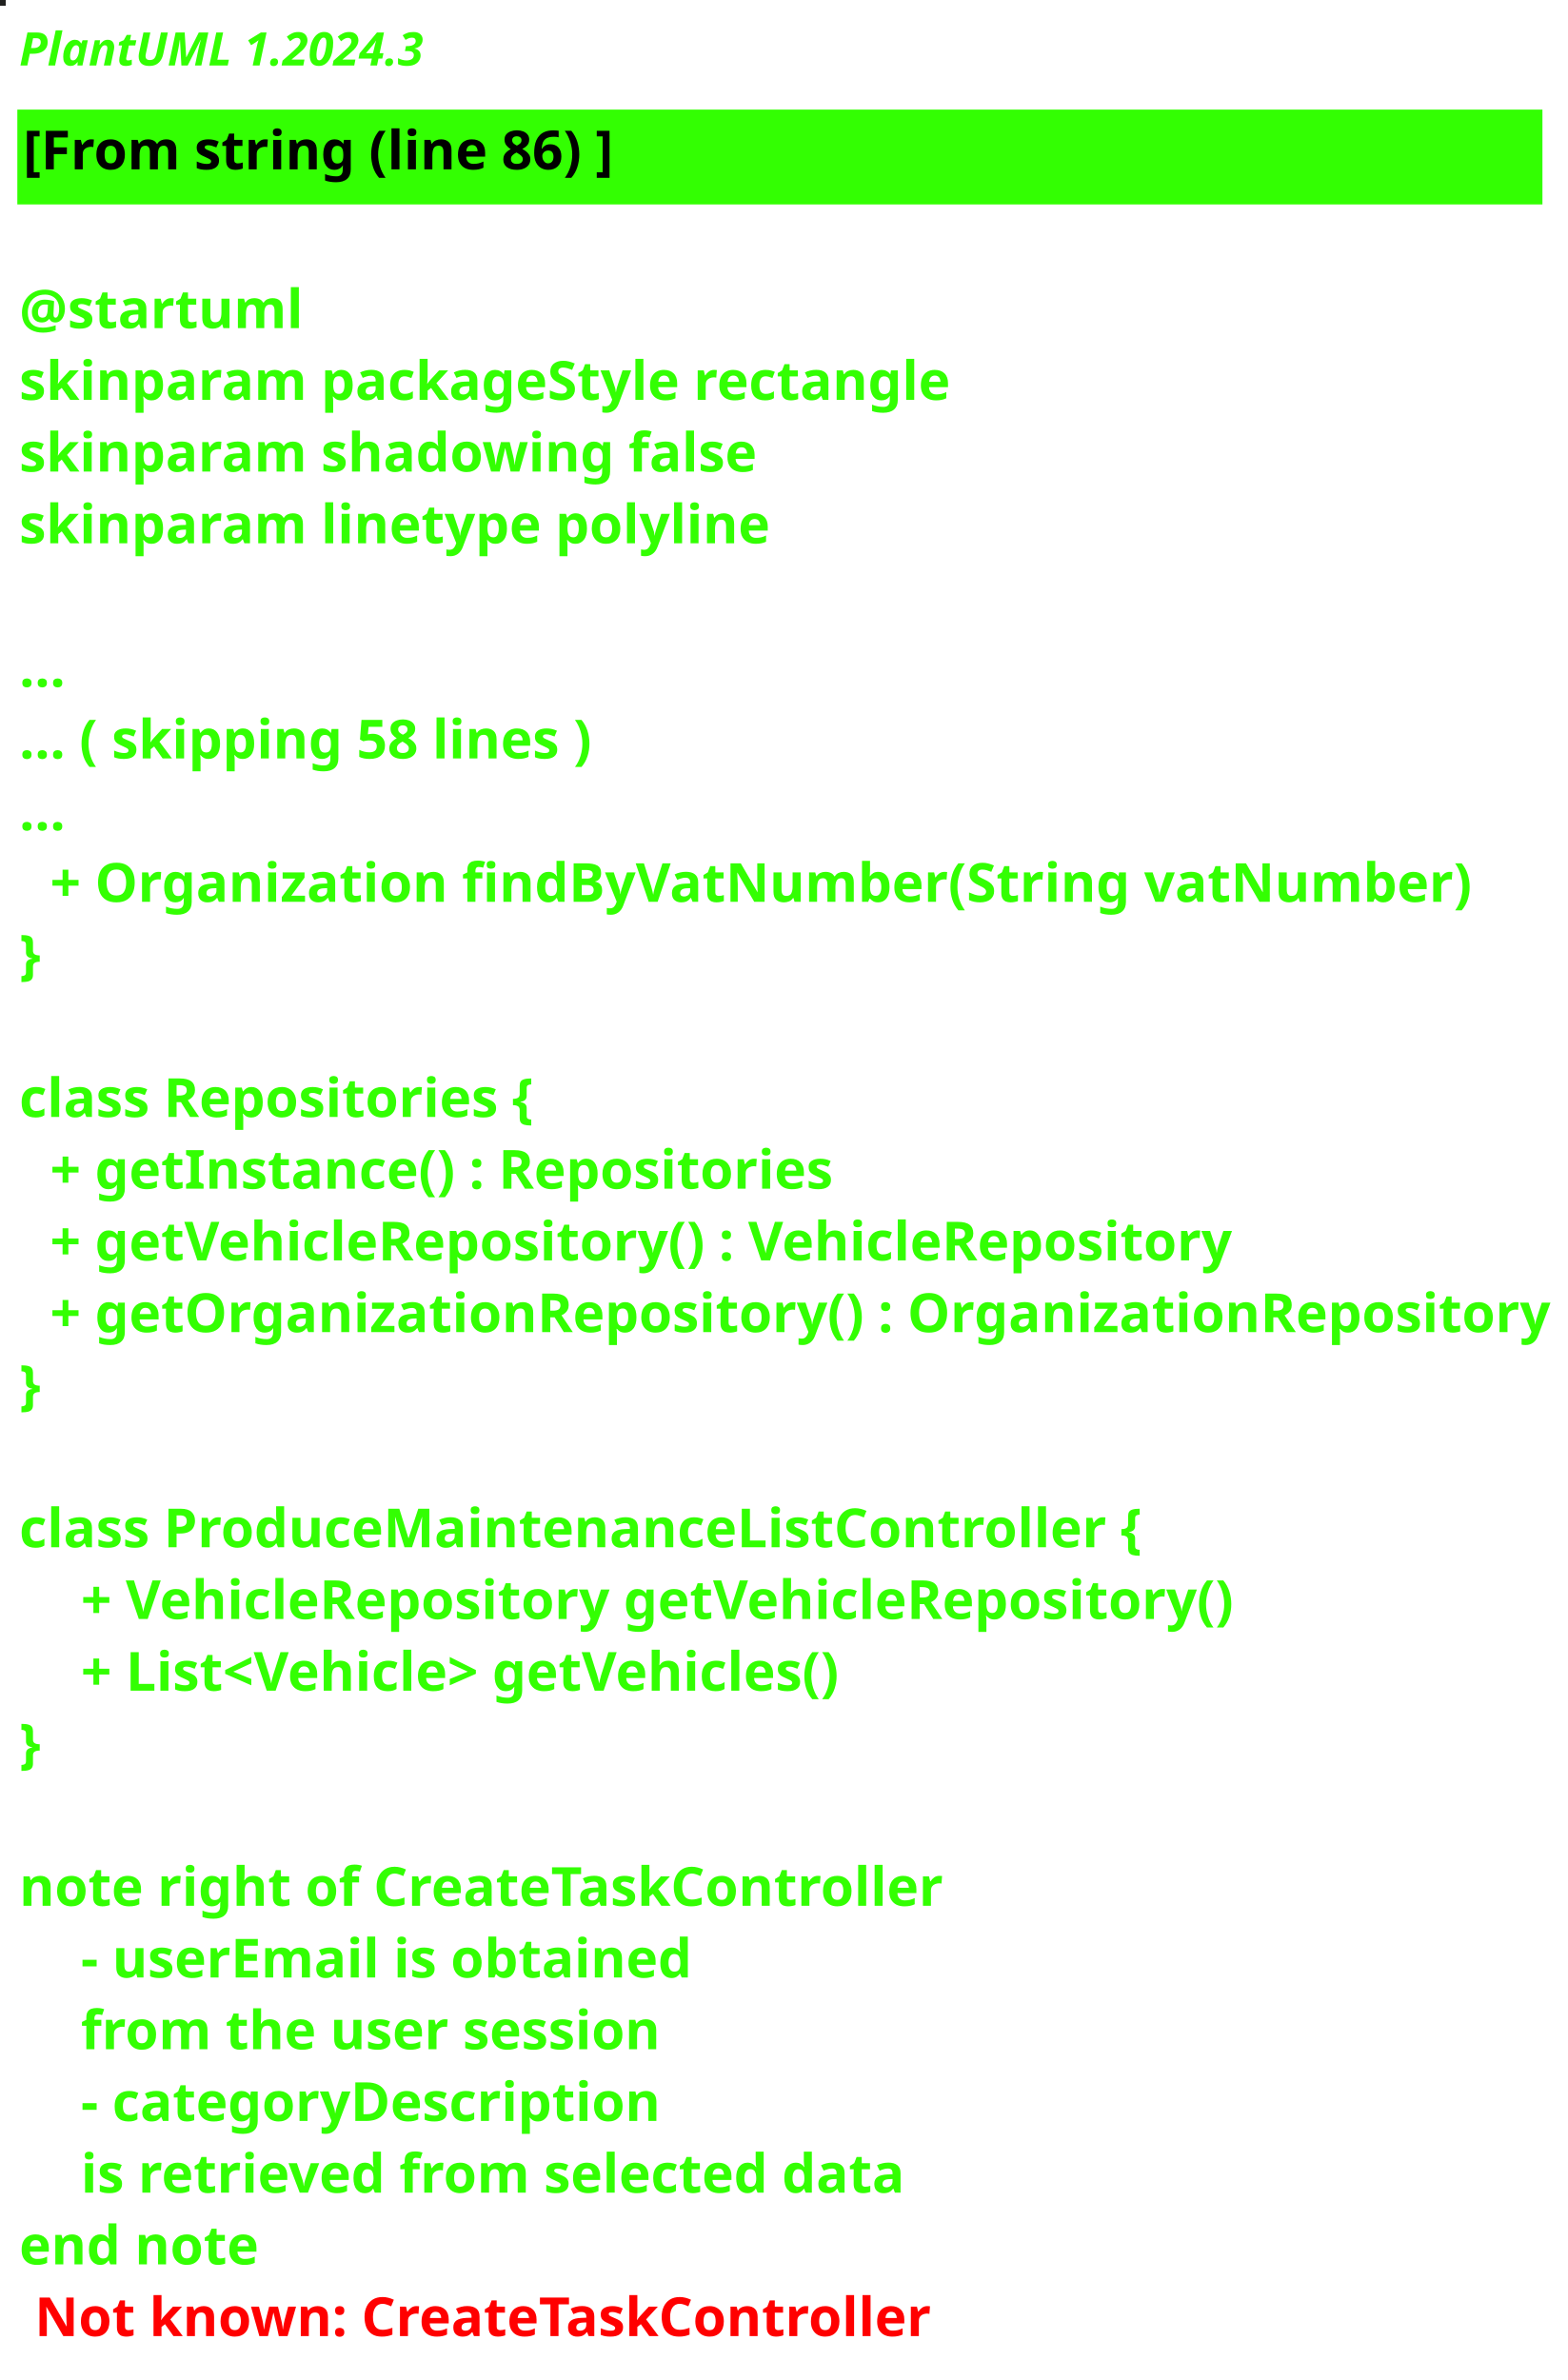
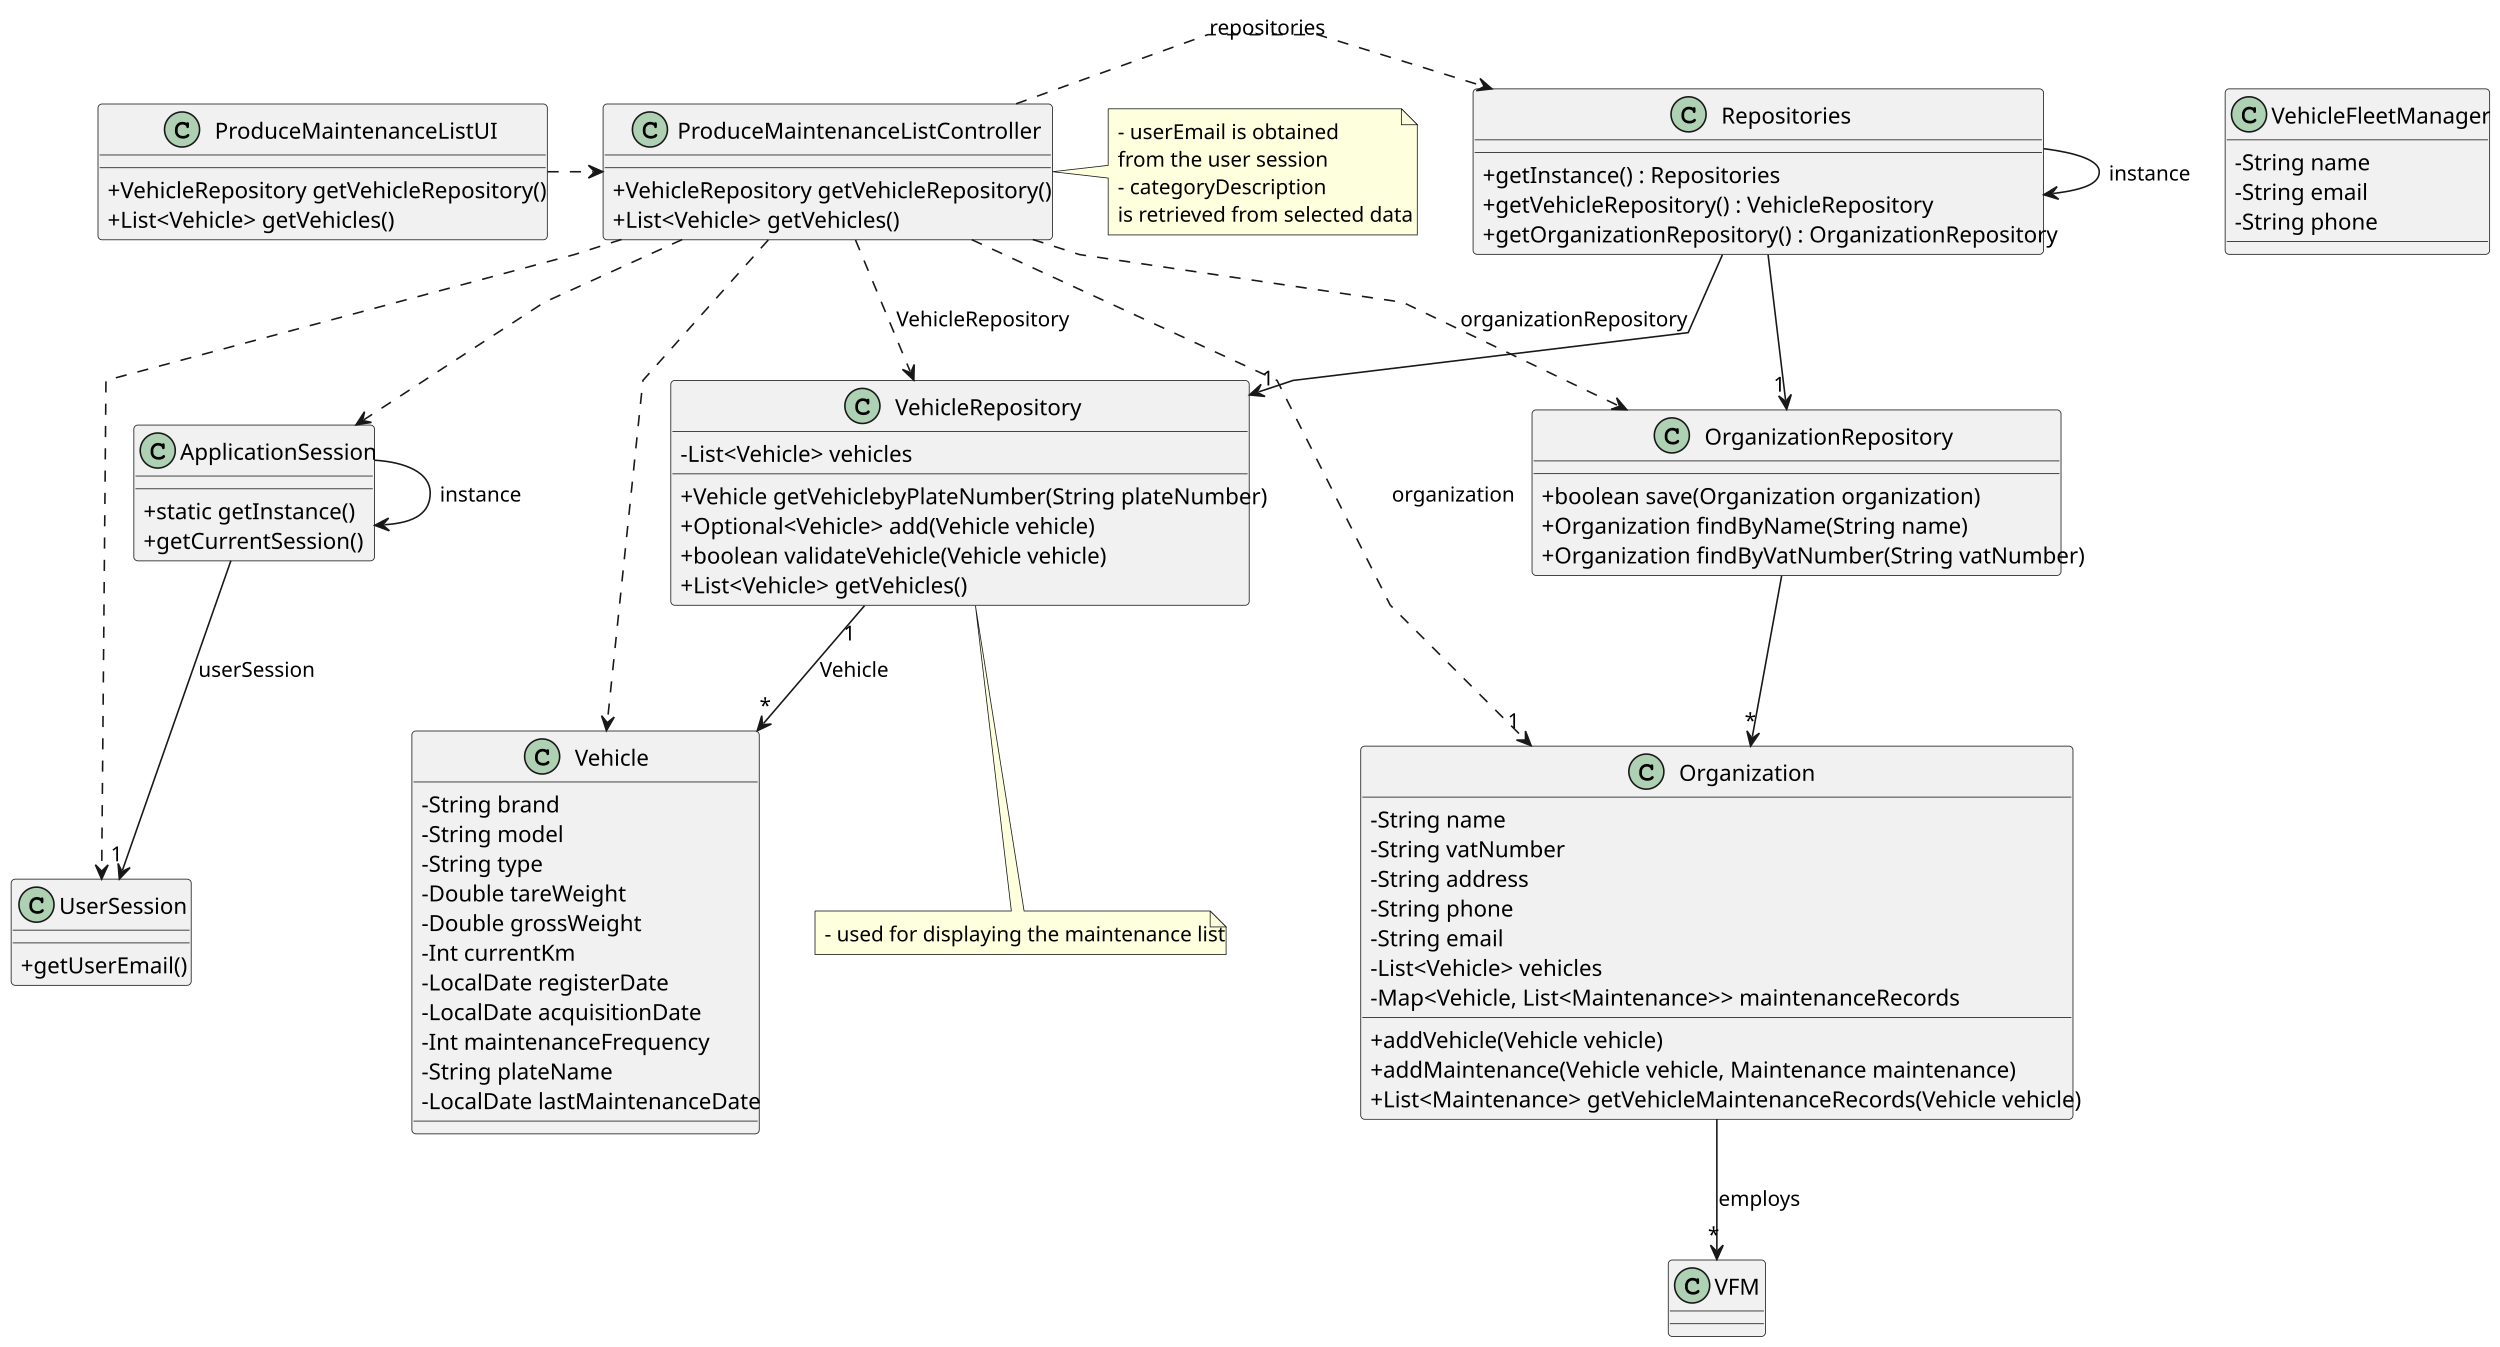
- <svg xmlns="http://www.w3.org/2000/svg" contentStyleType="text/css" height="618px" preserveAspectRatio="none" style="width:407px;height:618px;background:#000000;" version="1.1" viewBox="0 0 407 618" width="407px" zoomAndPan="magnify">
+ <svg xmlns="http://www.w3.org/2000/svg" contentStyleType="text/css" height="845px" preserveAspectRatio="none" style="width:1569px;height:845px;background:#FFFFFF;" version="1.1" viewBox="0 0 1569 845" width="1569px" zoomAndPan="magnify">
  <defs />
  <g>
-     <rect fill="#20211F" height="1" style="stroke:#20211F;stroke-width:1.0;" width="1" x="0" y="0" />
-     <text fill="#33FF02" font-family="sans-serif" font-size="12" font-style="italic" font-weight="bold" lengthAdjust="spacing" textLength="107" x="5" y="17">PlantUML 1.2024.3</text>
-     <rect fill="#33FF02" height="23.621" style="stroke:#33FF02;stroke-width:1.0;" width="395" x="5" y="28.961" />
-     <text fill="#000000" font-family="sans-serif" font-size="14" font-weight="bold" lengthAdjust="spacing" textLength="155" x="6" y="43.961">[From string (line 86) ]</text>
-     <text fill="#33FF02" font-family="sans-serif" font-size="14" font-weight="bold" lengthAdjust="spacing" textLength="4" x="5" y="66.582"> </text>
-     <text fill="#33FF02" font-family="sans-serif" font-size="14" font-weight="bold" lengthAdjust="spacing" textLength="71" x="5" y="85.203">@startuml</text>
-     <text fill="#33FF02" font-family="sans-serif" font-size="14" font-weight="bold" lengthAdjust="spacing" textLength="240" x="5" y="103.824">skinparam packageStyle rectangle</text>
-     <text fill="#33FF02" font-family="sans-serif" font-size="14" font-weight="bold" lengthAdjust="spacing" textLength="190" x="5" y="122.445">skinparam shadowing false</text>
-     <text fill="#33FF02" font-family="sans-serif" font-size="14" font-weight="bold" lengthAdjust="spacing" textLength="191" x="5" y="141.066">skinparam linetype polyline</text>
-     <text fill="#33FF02" font-family="sans-serif" font-size="14" font-weight="bold" lengthAdjust="spacing" textLength="4" x="5" y="159.688"> </text>
-     <text fill="#33FF02" font-family="sans-serif" font-size="14" font-weight="bold" lengthAdjust="spacing" textLength="12" x="5" y="178.309">...</text>
-     <text fill="#33FF02" font-family="sans-serif" font-size="14" font-weight="bold" lengthAdjust="spacing" textLength="152" x="5" y="196.93">... ( skipping 58 lines )</text>
-     <text fill="#33FF02" font-family="sans-serif" font-size="14" font-weight="bold" lengthAdjust="spacing" textLength="12" x="5" y="215.551">...</text>
-     <text fill="#33FF02" font-family="sans-serif" font-size="14" font-weight="bold" lengthAdjust="spacing" textLength="359" x="13" y="234.172">+ Organization findByVatNumber(String vatNumber)</text>
-     <text fill="#33FF02" font-family="sans-serif" font-size="14" font-weight="bold" lengthAdjust="spacing" textLength="5" x="5" y="252.793">}</text>
-     <text fill="#33FF02" font-family="sans-serif" font-size="14" font-weight="bold" lengthAdjust="spacing" textLength="4" x="5" y="271.414"> </text>
-     <text fill="#33FF02" font-family="sans-serif" font-size="14" font-weight="bold" lengthAdjust="spacing" textLength="139" x="5" y="290.035">class Repositories {</text>
-     <text fill="#33FF02" font-family="sans-serif" font-size="14" font-weight="bold" lengthAdjust="spacing" textLength="207" x="13" y="308.656">+ getInstance() : Repositories</text>
-     <text fill="#33FF02" font-family="sans-serif" font-size="14" font-weight="bold" lengthAdjust="spacing" textLength="313" x="13" y="327.277">+ getVehicleRepository() : VehicleRepository</text>
-     <text fill="#33FF02" font-family="sans-serif" font-size="14" font-weight="bold" lengthAdjust="spacing" textLength="387" x="13" y="345.898">+ getOrganizationRepository() : OrganizationRepository</text>
-     <text fill="#33FF02" font-family="sans-serif" font-size="14" font-weight="bold" lengthAdjust="spacing" textLength="5" x="5" y="364.519">}</text>
-     <text fill="#33FF02" font-family="sans-serif" font-size="14" font-weight="bold" lengthAdjust="spacing" textLength="4" x="5" y="383.141"> </text>
-     <text fill="#33FF02" font-family="sans-serif" font-size="14" font-weight="bold" lengthAdjust="spacing" textLength="295" x="5" y="401.762">class ProduceMaintenanceListController {</text>
-     <text fill="#33FF02" font-family="sans-serif" font-size="14" font-weight="bold" lengthAdjust="spacing" textLength="305" x="21" y="420.383">+ VehicleRepository getVehicleRepository()</text>
-     <text fill="#33FF02" font-family="sans-serif" font-size="14" font-weight="bold" lengthAdjust="spacing" textLength="202" x="21" y="439.004">+ List&lt;Vehicle&gt; getVehicles()</text>
-     <text fill="#33FF02" font-family="sans-serif" font-size="14" font-weight="bold" lengthAdjust="spacing" textLength="5" x="5" y="457.625">}</text>
-     <text fill="#33FF02" font-family="sans-serif" font-size="14" font-weight="bold" lengthAdjust="spacing" textLength="4" x="5" y="476.246"> </text>
-     <text fill="#33FF02" font-family="sans-serif" font-size="14" font-weight="bold" lengthAdjust="spacing" textLength="241" x="5" y="494.867">note right of CreateTaskController</text>
-     <text fill="#33FF02" font-family="sans-serif" font-size="14" font-weight="bold" lengthAdjust="spacing" textLength="160" x="21" y="513.488">- userEmail is obtained</text>
-     <text fill="#33FF02" font-family="sans-serif" font-size="14" font-weight="bold" lengthAdjust="spacing" textLength="154" x="21" y="532.109">from the user session</text>
-     <text fill="#33FF02" font-family="sans-serif" font-size="14" font-weight="bold" lengthAdjust="spacing" textLength="151" x="21" y="550.731">- categoryDescription</text>
-     <text fill="#33FF02" font-family="sans-serif" font-size="14" font-weight="bold" lengthAdjust="spacing" textLength="217" x="21" y="569.352">is retrieved from selected data</text>
-     <text fill="#33FF02" font-family="sans-serif" font-size="14" font-weight="bold" lengthAdjust="spacing" text-decoration="wavy underline" textLength="63" x="5" y="587.973">end note</text>
-     <text fill="#FF0000" font-family="sans-serif" font-size="14" font-weight="bold" lengthAdjust="spacing" textLength="232" x="9" y="606.594">Not known: CreateTaskController</text>
+     <g id="elem_ApplicationSession">
+       <rect codeLine="11" fill="#F1F1F1" height="85.242" id="ApplicationSession" rx="2.5" ry="2.5" style="stroke:#181818;stroke-width:0.5;" width="151" x="84" y="266.763" />
+       <ellipse cx="99" cy="282.763" fill="#ADD1B2" rx="11" ry="11" style="stroke:#181818;stroke-width:1.0;" />
+       <path d="M101.766,278.638 Q101.922,278.419 102.109,278.31 Q102.297,278.2 102.516,278.2 Q102.891,278.2 103.125,278.466 Q103.359,278.716 103.359,279.325 L103.359,280.778 Q103.359,281.388 103.125,281.653 Q102.891,281.919 102.516,281.919 Q102.172,281.919 101.969,281.716 Q101.766,281.528 101.656,281.013 Q101.609,280.653 101.422,280.466 Q101.094,280.091 100.484,279.872 Q99.875,279.653 99.25,279.653 Q98.484,279.653 97.844,279.981 Q97.219,280.31 96.719,281.06 Q96.234,281.81 96.234,282.841 L96.234,283.935 Q96.234,285.169 97.125,285.997 Q98.016,286.81 99.609,286.81 Q100.547,286.81 101.203,286.56 Q101.594,286.403 102.016,285.966 Q102.281,285.7 102.422,285.622 Q102.578,285.544 102.781,285.544 Q103.109,285.544 103.359,285.81 Q103.625,286.06 103.625,286.403 Q103.625,286.747 103.281,287.153 Q102.781,287.731 101.984,288.06 Q100.906,288.513 99.609,288.513 Q98.094,288.513 96.891,287.888 Q95.906,287.388 95.219,286.325 Q94.531,285.247 94.531,283.966 L94.531,282.81 Q94.531,281.481 95.141,280.341 Q95.766,279.185 96.859,278.575 Q97.953,277.95 99.188,277.95 Q99.922,277.95 100.562,278.122 Q101.219,278.278 101.766,278.638 Z " fill="#000000" />
+       <text fill="#000000" font-family="sans-serif" font-size="14" lengthAdjust="spacing" textLength="119" x="113" y="288.56">ApplicationSession</text>
+       <line style="stroke:#181818;stroke-width:0.5;" x1="85" x2="234" y1="298.763" y2="298.763" />
+       <line style="stroke:#181818;stroke-width:0.5;" x1="85" x2="234" y1="306.763" y2="306.763" />
+       <text fill="#000000" font-family="sans-serif" font-size="14" lengthAdjust="spacing" textLength="128" x="90" y="325.87">+static getInstance()</text>
+       <text fill="#000000" font-family="sans-serif" font-size="14" lengthAdjust="spacing" textLength="136" x="90" y="344.491">+getCurrentSession()</text>
+     </g>
+     <g id="elem_UserSession">
+       <rect codeLine="17" fill="#F1F1F1" height="66.621" id="UserSession" rx="2.5" ry="2.5" style="stroke:#181818;stroke-width:0.5;" width="113" x="7" y="551.763" />
+       <ellipse cx="22.9" cy="567.763" fill="#ADD1B2" rx="11" ry="11" style="stroke:#181818;stroke-width:1.0;" />
+       <path d="M25.666,563.638 Q25.822,563.419 26.009,563.31 Q26.197,563.2 26.416,563.2 Q26.791,563.2 27.025,563.466 Q27.259,563.716 27.259,564.325 L27.259,565.778 Q27.259,566.388 27.025,566.653 Q26.791,566.919 26.416,566.919 Q26.072,566.919 25.869,566.716 Q25.666,566.528 25.556,566.013 Q25.509,565.653 25.322,565.466 Q24.994,565.091 24.384,564.872 Q23.775,564.653 23.15,564.653 Q22.384,564.653 21.744,564.981 Q21.119,565.31 20.619,566.06 Q20.134,566.81 20.134,567.841 L20.134,568.935 Q20.134,570.169 21.025,570.997 Q21.916,571.81 23.509,571.81 Q24.447,571.81 25.103,571.56 Q25.494,571.403 25.916,570.966 Q26.181,570.7 26.322,570.622 Q26.478,570.544 26.681,570.544 Q27.009,570.544 27.259,570.81 Q27.525,571.06 27.525,571.403 Q27.525,571.747 27.181,572.153 Q26.681,572.731 25.884,573.06 Q24.806,573.513 23.509,573.513 Q21.994,573.513 20.791,572.888 Q19.806,572.388 19.119,571.325 Q18.431,570.247 18.431,568.966 L18.431,567.81 Q18.431,566.481 19.041,565.341 Q19.666,564.185 20.759,563.575 Q21.853,562.95 23.087,562.95 Q23.822,562.95 24.462,563.122 Q25.119,563.278 25.666,563.638 Z " fill="#000000" />
+       <text fill="#000000" font-family="sans-serif" font-size="14" lengthAdjust="spacing" textLength="79" x="37.1" y="573.56">UserSession</text>
+       <line style="stroke:#181818;stroke-width:0.5;" x1="8" x2="119" y1="583.763" y2="583.763" />
+       <line style="stroke:#181818;stroke-width:0.5;" x1="8" x2="119" y1="591.763" y2="591.763" />
+       <text fill="#000000" font-family="sans-serif" font-size="14" lengthAdjust="spacing" textLength="101" x="13" y="610.87">+getUserEmail()</text>
+     </g>
+     <g id="elem_VehicleFleetManager">
+       <rect codeLine="22" fill="#F1F1F1" height="103.863" id="VehicleFleetManager" rx="2.5" ry="2.5" style="stroke:#181818;stroke-width:0.5;" width="166" x="1396.5" y="55.763" />
+       <ellipse cx="1411.5" cy="71.763" fill="#ADD1B2" rx="11" ry="11" style="stroke:#181818;stroke-width:1.0;" />
+       <path d="M1414.266,67.638 Q1414.422,67.419 1414.609,67.31 Q1414.797,67.2 1415.016,67.2 Q1415.391,67.2 1415.625,67.466 Q1415.859,67.716 1415.859,68.325 L1415.859,69.778 Q1415.859,70.388 1415.625,70.653 Q1415.391,70.919 1415.016,70.919 Q1414.672,70.919 1414.469,70.716 Q1414.266,70.528 1414.156,70.013 Q1414.109,69.653 1413.922,69.466 Q1413.594,69.091 1412.984,68.872 Q1412.375,68.653 1411.75,68.653 Q1410.984,68.653 1410.344,68.981 Q1409.719,69.31 1409.219,70.06 Q1408.734,70.81 1408.734,71.841 L1408.734,72.935 Q1408.734,74.169 1409.625,74.997 Q1410.516,75.81 1412.109,75.81 Q1413.047,75.81 1413.703,75.56 Q1414.094,75.403 1414.516,74.966 Q1414.781,74.7 1414.922,74.622 Q1415.078,74.544 1415.281,74.544 Q1415.609,74.544 1415.859,74.81 Q1416.125,75.06 1416.125,75.403 Q1416.125,75.747 1415.781,76.153 Q1415.281,76.731 1414.484,77.06 Q1413.406,77.513 1412.109,77.513 Q1410.594,77.513 1409.391,76.888 Q1408.406,76.388 1407.719,75.325 Q1407.031,74.247 1407.031,72.966 L1407.031,71.81 Q1407.031,70.481 1407.641,69.341 Q1408.266,68.185 1409.359,67.575 Q1410.453,66.95 1411.688,66.95 Q1412.422,66.95 1413.062,67.122 Q1413.719,67.278 1414.266,67.638 Z " fill="#000000" />
+       <text fill="#000000" font-family="sans-serif" font-size="14" lengthAdjust="spacing" textLength="134" x="1425.5" y="77.56">VehicleFleetManager</text>
+       <line style="stroke:#181818;stroke-width:0.5;" x1="1397.5" x2="1561.5" y1="87.763" y2="87.763" />
+       <text fill="#000000" font-family="sans-serif" font-size="14" lengthAdjust="spacing" textLength="81" x="1402.5" y="106.87">-String name</text>
+       <text fill="#000000" font-family="sans-serif" font-size="14" lengthAdjust="spacing" textLength="79" x="1402.5" y="125.491">-String email</text>
+       <text fill="#000000" font-family="sans-serif" font-size="14" lengthAdjust="spacing" textLength="86" x="1402.5" y="144.112">-String phone</text>
+       <line style="stroke:#181818;stroke-width:0.5;" x1="1397.5" x2="1561.5" y1="151.626" y2="151.626" />
+     </g>
+     <g id="elem_Vehicle">
+       <rect codeLine="28" fill="#F1F1F1" height="252.832" id="Vehicle" rx="2.5" ry="2.5" style="stroke:#181818;stroke-width:0.5;" width="218" x="258.5" y="458.763" />
+       <ellipse cx="340.25" cy="474.763" fill="#ADD1B2" rx="11" ry="11" style="stroke:#181818;stroke-width:1.0;" />
+       <path d="M343.016,470.638 Q343.172,470.419 343.359,470.31 Q343.547,470.2 343.766,470.2 Q344.141,470.2 344.375,470.466 Q344.609,470.716 344.609,471.325 L344.609,472.778 Q344.609,473.388 344.375,473.653 Q344.141,473.919 343.766,473.919 Q343.422,473.919 343.219,473.716 Q343.016,473.528 342.906,473.013 Q342.859,472.653 342.672,472.466 Q342.344,472.091 341.734,471.872 Q341.125,471.653 340.5,471.653 Q339.734,471.653 339.094,471.981 Q338.469,472.31 337.969,473.06 Q337.484,473.81 337.484,474.841 L337.484,475.935 Q337.484,477.169 338.375,477.997 Q339.266,478.81 340.859,478.81 Q341.797,478.81 342.453,478.56 Q342.844,478.403 343.266,477.966 Q343.531,477.7 343.672,477.622 Q343.828,477.544 344.031,477.544 Q344.359,477.544 344.609,477.81 Q344.875,478.06 344.875,478.403 Q344.875,478.747 344.531,479.153 Q344.031,479.731 343.234,480.06 Q342.156,480.513 340.859,480.513 Q339.344,480.513 338.141,479.888 Q337.156,479.388 336.469,478.325 Q335.781,477.247 335.781,475.966 L335.781,474.81 Q335.781,473.481 336.391,472.341 Q337.016,471.185 338.109,470.575 Q339.203,469.95 340.438,469.95 Q341.172,469.95 341.812,470.122 Q342.469,470.278 343.016,470.638 Z " fill="#000000" />
+       <text fill="#000000" font-family="sans-serif" font-size="14" lengthAdjust="spacing" textLength="46" x="360.75" y="480.56">Vehicle</text>
+       <line style="stroke:#181818;stroke-width:0.5;" x1="259.5" x2="475.5" y1="490.763" y2="490.763" />
+       <text fill="#000000" font-family="sans-serif" font-size="14" lengthAdjust="spacing" textLength="83" x="264.5" y="509.87">-String brand</text>
+       <text fill="#000000" font-family="sans-serif" font-size="14" lengthAdjust="spacing" textLength="84" x="264.5" y="528.491">-String model</text>
+       <text fill="#000000" font-family="sans-serif" font-size="14" lengthAdjust="spacing" textLength="73" x="264.5" y="547.112">-String type</text>
+       <text fill="#000000" font-family="sans-serif" font-size="14" lengthAdjust="spacing" textLength="123" x="264.5" y="565.733">-Double tareWeight</text>
+       <text fill="#000000" font-family="sans-serif" font-size="14" lengthAdjust="spacing" textLength="133" x="264.5" y="584.355">-Double grossWeight</text>
+       <text fill="#000000" font-family="sans-serif" font-size="14" lengthAdjust="spacing" textLength="89" x="264.5" y="602.976">-Int currentKm</text>
+       <text fill="#000000" font-family="sans-serif" font-size="14" lengthAdjust="spacing" textLength="151" x="264.5" y="621.597">-LocalDate registerDate</text>
+       <text fill="#000000" font-family="sans-serif" font-size="14" lengthAdjust="spacing" textLength="170" x="264.5" y="640.218">-LocalDate acquisitionDate</text>
+       <text fill="#000000" font-family="sans-serif" font-size="14" lengthAdjust="spacing" textLength="173" x="264.5" y="658.839">-Int maintenanceFrequency</text>
+       <text fill="#000000" font-family="sans-serif" font-size="14" lengthAdjust="spacing" textLength="113" x="264.5" y="677.46">-String plateName</text>
+       <text fill="#000000" font-family="sans-serif" font-size="14" lengthAdjust="spacing" textLength="206" x="264.5" y="696.081">-LocalDate lastMaintenanceDate</text>
+       <line style="stroke:#181818;stroke-width:0.5;" x1="259.5" x2="475.5" y1="703.595" y2="703.595" />
+     </g>
+     <g id="elem_Organization">
+       <rect codeLine="42" fill="#F1F1F1" height="234.211" id="Organization" rx="2.5" ry="2.5" style="stroke:#181818;stroke-width:0.5;" width="447" x="854" y="468.263" />
+       <ellipse cx="1033.25" cy="484.263" fill="#ADD1B2" rx="11" ry="11" style="stroke:#181818;stroke-width:1.0;" />
+       <path d="M1036.016,480.138 Q1036.172,479.919 1036.359,479.81 Q1036.547,479.7 1036.766,479.7 Q1037.141,479.7 1037.375,479.966 Q1037.609,480.216 1037.609,480.825 L1037.609,482.278 Q1037.609,482.888 1037.375,483.153 Q1037.141,483.419 1036.766,483.419 Q1036.422,483.419 1036.219,483.216 Q1036.016,483.028 1035.906,482.513 Q1035.859,482.153 1035.672,481.966 Q1035.344,481.591 1034.734,481.372 Q1034.125,481.153 1033.5,481.153 Q1032.734,481.153 1032.094,481.481 Q1031.469,481.81 1030.969,482.56 Q1030.484,483.31 1030.484,484.341 L1030.484,485.435 Q1030.484,486.669 1031.375,487.497 Q1032.266,488.31 1033.859,488.31 Q1034.797,488.31 1035.453,488.06 Q1035.844,487.903 1036.266,487.466 Q1036.531,487.2 1036.672,487.122 Q1036.828,487.044 1037.031,487.044 Q1037.359,487.044 1037.609,487.31 Q1037.875,487.56 1037.875,487.903 Q1037.875,488.247 1037.531,488.653 Q1037.031,489.231 1036.234,489.56 Q1035.156,490.013 1033.859,490.013 Q1032.344,490.013 1031.141,489.388 Q1030.156,488.888 1029.469,487.825 Q1028.781,486.747 1028.781,485.466 L1028.781,484.31 Q1028.781,482.981 1029.391,481.841 Q1030.016,480.685 1031.109,480.075 Q1032.203,479.45 1033.438,479.45 Q1034.172,479.45 1034.812,479.622 Q1035.469,479.778 1036.016,480.138 Z " fill="#000000" />
+       <text fill="#000000" font-family="sans-serif" font-size="14" lengthAdjust="spacing" textLength="80" x="1053.75" y="490.06">Organization</text>
+       <line style="stroke:#181818;stroke-width:0.5;" x1="855" x2="1300" y1="500.263" y2="500.263" />
+       <text fill="#000000" font-family="sans-serif" font-size="14" lengthAdjust="spacing" textLength="81" x="860" y="519.37">-String name</text>
+       <text fill="#000000" font-family="sans-serif" font-size="14" lengthAdjust="spacing" textLength="114" x="860" y="537.991">-String vatNumber</text>
+       <text fill="#000000" font-family="sans-serif" font-size="14" lengthAdjust="spacing" textLength="97" x="860" y="556.612">-String address</text>
+       <text fill="#000000" font-family="sans-serif" font-size="14" lengthAdjust="spacing" textLength="86" x="860" y="575.233">-String phone</text>
+       <text fill="#000000" font-family="sans-serif" font-size="14" lengthAdjust="spacing" textLength="79" x="860" y="593.855">-String email</text>
+       <text fill="#000000" font-family="sans-serif" font-size="14" lengthAdjust="spacing" textLength="144" x="860" y="612.476">-List&lt;Vehicle&gt; vehicles</text>
+       <text fill="#000000" font-family="sans-serif" font-size="14" lengthAdjust="spacing" textLength="359" x="860" y="631.097">-Map&lt;Vehicle, List&lt;Maintenance&gt;&gt; maintenanceRecords</text>
+       <line style="stroke:#181818;stroke-width:0.5;" x1="855" x2="1300" y1="638.61" y2="638.61" />
+       <text fill="#000000" font-family="sans-serif" font-size="14" lengthAdjust="spacing" textLength="182" x="860" y="657.718">+addVehicle(Vehicle vehicle)</text>
+       <text fill="#000000" font-family="sans-serif" font-size="14" lengthAdjust="spacing" textLength="391" x="860" y="676.339">+addMaintenance(Vehicle vehicle, Maintenance maintenance)</text>
+       <text fill="#000000" font-family="sans-serif" font-size="14" lengthAdjust="spacing" textLength="435" x="860" y="694.96">+List&lt;Maintenance&gt; getVehicleMaintenanceRecords(Vehicle vehicle)</text>
+     </g>
+     <g id="elem_VehicleRepository">
+       <rect codeLine="55" fill="#F1F1F1" height="141.106" id="VehicleRepository" rx="2.5" ry="2.5" style="stroke:#181818;stroke-width:0.5;" width="363" x="421" y="238.763" />
+       <ellipse cx="541.25" cy="254.763" fill="#ADD1B2" rx="11" ry="11" style="stroke:#181818;stroke-width:1.0;" />
+       <path d="M544.016,250.638 Q544.172,250.419 544.359,250.31 Q544.547,250.2 544.766,250.2 Q545.141,250.2 545.375,250.466 Q545.609,250.716 545.609,251.325 L545.609,252.778 Q545.609,253.388 545.375,253.653 Q545.141,253.919 544.766,253.919 Q544.422,253.919 544.219,253.716 Q544.016,253.528 543.906,253.013 Q543.859,252.653 543.672,252.466 Q543.344,252.091 542.734,251.872 Q542.125,251.653 541.5,251.653 Q540.734,251.653 540.094,251.981 Q539.469,252.31 538.969,253.06 Q538.484,253.81 538.484,254.841 L538.484,255.935 Q538.484,257.169 539.375,257.997 Q540.266,258.81 541.859,258.81 Q542.797,258.81 543.453,258.56 Q543.844,258.403 544.266,257.966 Q544.531,257.7 544.672,257.622 Q544.828,257.544 545.031,257.544 Q545.359,257.544 545.609,257.81 Q545.875,258.06 545.875,258.403 Q545.875,258.747 545.531,259.153 Q545.031,259.731 544.234,260.06 Q543.156,260.513 541.859,260.513 Q540.344,260.513 539.141,259.888 Q538.156,259.388 537.469,258.325 Q536.781,257.247 536.781,255.966 L536.781,254.81 Q536.781,253.481 537.391,252.341 Q538.016,251.185 539.109,250.575 Q540.203,249.95 541.438,249.95 Q542.172,249.95 542.812,250.122 Q543.469,250.278 544.016,250.638 Z " fill="#000000" />
+       <text fill="#000000" font-family="sans-serif" font-size="14" lengthAdjust="spacing" textLength="114" x="561.75" y="260.56">VehicleRepository</text>
+       <line style="stroke:#181818;stroke-width:0.5;" x1="422" x2="783" y1="270.763" y2="270.763" />
+       <text fill="#000000" font-family="sans-serif" font-size="14" lengthAdjust="spacing" textLength="144" x="427" y="289.87">-List&lt;Vehicle&gt; vehicles</text>
+       <line style="stroke:#181818;stroke-width:0.5;" x1="422" x2="783" y1="297.384" y2="297.384" />
+       <text fill="#000000" font-family="sans-serif" font-size="14" lengthAdjust="spacing" textLength="351" x="427" y="316.491">+Vehicle getVehiclebyPlateNumber(String plateNumber)</text>
+       <text fill="#000000" font-family="sans-serif" font-size="14" lengthAdjust="spacing" textLength="255" x="427" y="335.112">+Optional&lt;Vehicle&gt; add(Vehicle vehicle)</text>
+       <text fill="#000000" font-family="sans-serif" font-size="14" lengthAdjust="spacing" textLength="262" x="427" y="353.733">+boolean validateVehicle(Vehicle vehicle)</text>
+       <text fill="#000000" font-family="sans-serif" font-size="14" lengthAdjust="spacing" textLength="179" x="427" y="372.354">+List&lt;Vehicle&gt; getVehicles()</text>
+     </g>
+     <g id="elem_OrganizationRepository">
+       <rect codeLine="63" fill="#F1F1F1" height="103.863" id="OrganizationRepository" rx="2.5" ry="2.5" style="stroke:#181818;stroke-width:0.5;" width="332" x="961.5" y="257.263" />
+       <ellipse cx="1049.25" cy="273.263" fill="#ADD1B2" rx="11" ry="11" style="stroke:#181818;stroke-width:1.0;" />
+       <path d="M1052.016,269.138 Q1052.172,268.919 1052.359,268.81 Q1052.547,268.7 1052.766,268.7 Q1053.141,268.7 1053.375,268.966 Q1053.609,269.216 1053.609,269.825 L1053.609,271.278 Q1053.609,271.888 1053.375,272.153 Q1053.141,272.419 1052.766,272.419 Q1052.422,272.419 1052.219,272.216 Q1052.016,272.028 1051.906,271.513 Q1051.859,271.153 1051.672,270.966 Q1051.344,270.591 1050.734,270.372 Q1050.125,270.153 1049.5,270.153 Q1048.734,270.153 1048.094,270.481 Q1047.469,270.81 1046.969,271.56 Q1046.484,272.31 1046.484,273.341 L1046.484,274.435 Q1046.484,275.669 1047.375,276.497 Q1048.266,277.31 1049.859,277.31 Q1050.797,277.31 1051.453,277.06 Q1051.844,276.903 1052.266,276.466 Q1052.531,276.2 1052.672,276.122 Q1052.828,276.044 1053.031,276.044 Q1053.359,276.044 1053.609,276.31 Q1053.875,276.56 1053.875,276.903 Q1053.875,277.247 1053.531,277.653 Q1053.031,278.231 1052.234,278.56 Q1051.156,279.013 1049.859,279.013 Q1048.344,279.013 1047.141,278.388 Q1046.156,277.888 1045.469,276.825 Q1044.781,275.747 1044.781,274.466 L1044.781,273.31 Q1044.781,271.981 1045.391,270.841 Q1046.016,269.685 1047.109,269.075 Q1048.203,268.45 1049.438,268.45 Q1050.172,268.45 1050.812,268.622 Q1051.469,268.778 1052.016,269.138 Z " fill="#000000" />
+       <text fill="#000000" font-family="sans-serif" font-size="14" lengthAdjust="spacing" textLength="148" x="1069.75" y="279.06">OrganizationRepository</text>
+       <line style="stroke:#181818;stroke-width:0.5;" x1="962.5" x2="1292.5" y1="289.263" y2="289.263" />
+       <line style="stroke:#181818;stroke-width:0.5;" x1="962.5" x2="1292.5" y1="297.263" y2="297.263" />
+       <text fill="#000000" font-family="sans-serif" font-size="14" lengthAdjust="spacing" textLength="264" x="967.5" y="316.37">+boolean save(Organization organization)</text>
+       <text fill="#000000" font-family="sans-serif" font-size="14" lengthAdjust="spacing" textLength="253" x="967.5" y="334.991">+Organization findByName(String name)</text>
+       <text fill="#000000" font-family="sans-serif" font-size="14" lengthAdjust="spacing" textLength="320" x="967.5" y="353.612">+Organization findByVatNumber(String vatNumber)</text>
+     </g>
+     <g id="elem_Repositories">
+       <rect codeLine="69" fill="#F1F1F1" height="103.863" id="Repositories" rx="2.5" ry="2.5" style="stroke:#181818;stroke-width:0.5;" width="358" x="924.5" y="55.763" />
+       <ellipse cx="1059.75" cy="71.763" fill="#ADD1B2" rx="11" ry="11" style="stroke:#181818;stroke-width:1.0;" />
+       <path d="M1062.516,67.638 Q1062.672,67.419 1062.859,67.31 Q1063.047,67.2 1063.266,67.2 Q1063.641,67.2 1063.875,67.466 Q1064.109,67.716 1064.109,68.325 L1064.109,69.778 Q1064.109,70.388 1063.875,70.653 Q1063.641,70.919 1063.266,70.919 Q1062.922,70.919 1062.719,70.716 Q1062.516,70.528 1062.406,70.013 Q1062.359,69.653 1062.172,69.466 Q1061.844,69.091 1061.234,68.872 Q1060.625,68.653 1060,68.653 Q1059.234,68.653 1058.594,68.981 Q1057.969,69.31 1057.469,70.06 Q1056.984,70.81 1056.984,71.841 L1056.984,72.935 Q1056.984,74.169 1057.875,74.997 Q1058.766,75.81 1060.359,75.81 Q1061.297,75.81 1061.953,75.56 Q1062.344,75.403 1062.766,74.966 Q1063.031,74.7 1063.172,74.622 Q1063.328,74.544 1063.531,74.544 Q1063.859,74.544 1064.109,74.81 Q1064.375,75.06 1064.375,75.403 Q1064.375,75.747 1064.031,76.153 Q1063.531,76.731 1062.734,77.06 Q1061.656,77.513 1060.359,77.513 Q1058.844,77.513 1057.641,76.888 Q1056.656,76.388 1055.969,75.325 Q1055.281,74.247 1055.281,72.966 L1055.281,71.81 Q1055.281,70.481 1055.891,69.341 Q1056.516,68.185 1057.609,67.575 Q1058.703,66.95 1059.938,66.95 Q1060.672,66.95 1061.312,67.122 Q1061.969,67.278 1062.516,67.638 Z " fill="#000000" />
+       <text fill="#000000" font-family="sans-serif" font-size="14" lengthAdjust="spacing" textLength="79" x="1080.25" y="77.56">Repositories</text>
+       <line style="stroke:#181818;stroke-width:0.5;" x1="925.5" x2="1281.5" y1="87.763" y2="87.763" />
+       <line style="stroke:#181818;stroke-width:0.5;" x1="925.5" x2="1281.5" y1="95.763" y2="95.763" />
+       <text fill="#000000" font-family="sans-serif" font-size="14" lengthAdjust="spacing" textLength="182" x="930.5" y="114.87">+getInstance() : Repositories</text>
+       <text fill="#000000" font-family="sans-serif" font-size="14" lengthAdjust="spacing" textLength="278" x="930.5" y="133.491">+getVehicleRepository() : VehicleRepository</text>
+       <text fill="#000000" font-family="sans-serif" font-size="14" lengthAdjust="spacing" textLength="346" x="930.5" y="152.112">+getOrganizationRepository() : OrganizationRepository</text>
+     </g>
+     <g id="elem_ProduceMaintenanceListController">
+       <rect codeLine="75" fill="#F1F1F1" height="85.242" id="ProduceMaintenanceListController" rx="2.5" ry="2.5" style="stroke:#181818;stroke-width:0.5;" width="282" x="378.5" y="65.263" />
+       <ellipse cx="407.9" cy="81.263" fill="#ADD1B2" rx="11" ry="11" style="stroke:#181818;stroke-width:1.0;" />
+       <path d="M410.666,77.138 Q410.822,76.919 411.009,76.81 Q411.197,76.7 411.416,76.7 Q411.791,76.7 412.025,76.966 Q412.259,77.216 412.259,77.825 L412.259,79.278 Q412.259,79.888 412.025,80.153 Q411.791,80.419 411.416,80.419 Q411.072,80.419 410.869,80.216 Q410.666,80.028 410.556,79.513 Q410.509,79.153 410.322,78.966 Q409.994,78.591 409.384,78.372 Q408.775,78.153 408.15,78.153 Q407.384,78.153 406.744,78.481 Q406.119,78.81 405.619,79.56 Q405.134,80.31 405.134,81.341 L405.134,82.435 Q405.134,83.669 406.025,84.497 Q406.916,85.31 408.509,85.31 Q409.447,85.31 410.103,85.06 Q410.494,84.903 410.916,84.466 Q411.181,84.2 411.322,84.122 Q411.478,84.044 411.681,84.044 Q412.009,84.044 412.259,84.31 Q412.525,84.56 412.525,84.903 Q412.525,85.247 412.181,85.653 Q411.681,86.231 410.884,86.56 Q409.806,87.013 408.509,87.013 Q406.994,87.013 405.791,86.388 Q404.806,85.888 404.119,84.825 Q403.431,83.747 403.431,82.466 L403.431,81.31 Q403.431,79.981 404.041,78.841 Q404.666,77.685 405.759,77.075 Q406.853,76.45 408.087,76.45 Q408.822,76.45 409.462,76.622 Q410.119,76.778 410.666,77.138 Z " fill="#000000" />
+       <text fill="#000000" font-family="sans-serif" font-size="14" lengthAdjust="spacing" textLength="218" x="425.1" y="87.06">ProduceMaintenanceListController</text>
+       <line style="stroke:#181818;stroke-width:0.5;" x1="379.5" x2="659.5" y1="97.263" y2="97.263" />
+       <line style="stroke:#181818;stroke-width:0.5;" x1="379.5" x2="659.5" y1="105.263" y2="105.263" />
+       <text fill="#000000" font-family="sans-serif" font-size="14" lengthAdjust="spacing" textLength="270" x="384.5" y="124.37">+VehicleRepository getVehicleRepository()</text>
+       <text fill="#000000" font-family="sans-serif" font-size="14" lengthAdjust="spacing" textLength="179" x="384.5" y="142.991">+List&lt;Vehicle&gt; getVehicles()</text>
+     </g>
+     <g id="elem_ProduceMaintenanceListUI">
+       <rect codeLine="96" fill="#F1F1F1" height="85.242" id="ProduceMaintenanceListUI" rx="2.5" ry="2.5" style="stroke:#181818;stroke-width:0.5;" width="282" x="61.5" y="65.263" />
+       <ellipse cx="114.25" cy="81.263" fill="#ADD1B2" rx="11" ry="11" style="stroke:#181818;stroke-width:1.0;" />
+       <path d="M117.016,77.138 Q117.172,76.919 117.359,76.81 Q117.547,76.7 117.766,76.7 Q118.141,76.7 118.375,76.966 Q118.609,77.216 118.609,77.825 L118.609,79.278 Q118.609,79.888 118.375,80.153 Q118.141,80.419 117.766,80.419 Q117.422,80.419 117.219,80.216 Q117.016,80.028 116.906,79.513 Q116.859,79.153 116.672,78.966 Q116.344,78.591 115.734,78.372 Q115.125,78.153 114.5,78.153 Q113.734,78.153 113.094,78.481 Q112.469,78.81 111.969,79.56 Q111.484,80.31 111.484,81.341 L111.484,82.435 Q111.484,83.669 112.375,84.497 Q113.266,85.31 114.859,85.31 Q115.797,85.31 116.453,85.06 Q116.844,84.903 117.266,84.466 Q117.531,84.2 117.672,84.122 Q117.828,84.044 118.031,84.044 Q118.359,84.044 118.609,84.31 Q118.875,84.56 118.875,84.903 Q118.875,85.247 118.531,85.653 Q118.031,86.231 117.234,86.56 Q116.156,87.013 114.859,87.013 Q113.344,87.013 112.141,86.388 Q111.156,85.888 110.469,84.825 Q109.781,83.747 109.781,82.466 L109.781,81.31 Q109.781,79.981 110.391,78.841 Q111.016,77.685 112.109,77.075 Q113.203,76.45 114.438,76.45 Q115.172,76.45 115.812,76.622 Q116.469,76.778 117.016,77.138 Z " fill="#000000" />
+       <text fill="#000000" font-family="sans-serif" font-size="14" lengthAdjust="spacing" textLength="168" x="134.75" y="87.06">ProduceMaintenanceListUI</text>
+       <line style="stroke:#181818;stroke-width:0.5;" x1="62.5" x2="342.5" y1="97.263" y2="97.263" />
+       <line style="stroke:#181818;stroke-width:0.5;" x1="62.5" x2="342.5" y1="105.263" y2="105.263" />
+       <text fill="#000000" font-family="sans-serif" font-size="14" lengthAdjust="spacing" textLength="270" x="67.5" y="124.37">+VehicleRepository getVehicleRepository()</text>
+       <text fill="#000000" font-family="sans-serif" font-size="14" lengthAdjust="spacing" textLength="179" x="67.5" y="142.991">+List&lt;Vehicle&gt; getVehicles()</text>
+     </g>
+     <g id="elem_GMN12">
+       <path d="M695.5,68.263 L695.5,103.763 L660.53,107.763 L695.5,111.763 L695.5,147.427 A0,0 0 0 0 695.5,147.427 L889.5,147.427 A0,0 0 0 0 889.5,147.427 L889.5,78.263 L879.5,68.263 L695.5,68.263 A0,0 0 0 0 695.5,68.263 " fill="#FEFFDD" style="stroke:#181818;stroke-width:0.5;" />
+       <path d="M879.5,68.263 L879.5,78.263 L889.5,78.263 L879.5,68.263 " fill="#FEFFDD" style="stroke:#181818;stroke-width:0.5;" />
+       <text fill="#000000" font-family="sans-serif" font-size="13" lengthAdjust="spacing" textLength="133" x="701.5" y="87.291">- userEmail is obtained</text>
+       <text fill="#000000" font-family="sans-serif" font-size="13" lengthAdjust="spacing" textLength="125" x="701.5" y="104.582">from the user session</text>
+       <text fill="#000000" font-family="sans-serif" font-size="13" lengthAdjust="spacing" textLength="123" x="701.5" y="121.873">- categoryDescription</text>
+       <text fill="#000000" font-family="sans-serif" font-size="13" lengthAdjust="spacing" textLength="173" x="701.5" y="139.164">is retrieved from selected data</text>
+     </g>
+     <g id="elem_GMN15">
+       <path d="M511.5,571.763 L511.5,599.054 A0,0 0 0 0 511.5,599.054 L769.5,599.054 A0,0 0 0 0 769.5,599.054 L769.5,581.763 L759.5,571.763 L642.72,571.763 L612.19,380.113 L634.72,571.763 L511.5,571.763 A0,0 0 0 0 511.5,571.763 " fill="#FEFFDD" style="stroke:#181818;stroke-width:0.5;" />
+       <path d="M759.5,571.763 L759.5,581.763 L769.5,581.763 L759.5,571.763 " fill="#FEFFDD" style="stroke:#181818;stroke-width:0.5;" />
+       <text fill="#000000" font-family="sans-serif" font-size="13" lengthAdjust="spacing" textLength="237" x="517.5" y="590.791">- used for displaying the maintenance list</text>
+     </g>
+     <g id="elem_VFM">
+       <rect fill="#F1F1F1" height="48" id="VFM" rx="2.5" ry="2.5" style="stroke:#181818;stroke-width:0.5;" width="61" x="1047" y="790.763" />
+       <ellipse cx="1062" cy="806.763" fill="#ADD1B2" rx="11" ry="11" style="stroke:#181818;stroke-width:1.0;" />
+       <path d="M1064.766,802.638 Q1064.922,802.419 1065.109,802.31 Q1065.297,802.2 1065.516,802.2 Q1065.891,802.2 1066.125,802.466 Q1066.359,802.716 1066.359,803.325 L1066.359,804.778 Q1066.359,805.388 1066.125,805.653 Q1065.891,805.919 1065.516,805.919 Q1065.172,805.919 1064.969,805.716 Q1064.766,805.528 1064.656,805.013 Q1064.609,804.653 1064.422,804.466 Q1064.094,804.091 1063.484,803.872 Q1062.875,803.653 1062.25,803.653 Q1061.484,803.653 1060.844,803.981 Q1060.219,804.31 1059.719,805.06 Q1059.234,805.81 1059.234,806.841 L1059.234,807.935 Q1059.234,809.169 1060.125,809.997 Q1061.016,810.81 1062.609,810.81 Q1063.547,810.81 1064.203,810.56 Q1064.594,810.403 1065.016,809.966 Q1065.281,809.7 1065.422,809.622 Q1065.578,809.544 1065.781,809.544 Q1066.109,809.544 1066.359,809.81 Q1066.625,810.06 1066.625,810.403 Q1066.625,810.747 1066.281,811.153 Q1065.781,811.731 1064.984,812.06 Q1063.906,812.513 1062.609,812.513 Q1061.094,812.513 1059.891,811.888 Q1058.906,811.388 1058.219,810.325 Q1057.531,809.247 1057.531,807.966 L1057.531,806.81 Q1057.531,805.481 1058.141,804.341 Q1058.766,803.185 1059.859,802.575 Q1060.953,801.95 1062.188,801.95 Q1062.922,801.95 1063.562,802.122 Q1064.219,802.278 1064.766,802.638 Z " fill="#000000" />
+       <text fill="#000000" font-family="sans-serif" font-size="14" lengthAdjust="spacing" textLength="29" x="1076" y="812.56">VFM</text>
+       <line style="stroke:#181818;stroke-width:0.5;" x1="1048" x2="1107" y1="822.763" y2="822.763" />
+       <line style="stroke:#181818;stroke-width:0.5;" x1="1048" x2="1107" y1="830.763" y2="830.763" />
+     </g>
+     <g id="link_Repositories_Repositories">
+       <path codeLine="99" d="M1282.63,93.313 C1303.74,95.963 1317.5,100.773 1317.5,107.763 C1317.5,114.753 1309.693,118.815 1288.583,121.465 " fill="none" id="Repositories-to-Repositories" style="stroke:#181818;stroke-width:1.0;" />
+       <polygon fill="#181818" points="1282.63,122.213,1292.058,125.061,1287.591,121.59,1291.062,117.123,1282.63,122.213" style="stroke:#181818;stroke-width:1.0;" />
+       <text fill="#000000" font-family="sans-serif" font-size="13" lengthAdjust="spacing" textLength="49" x="1323.5" y="113.291">instance</text>
+     </g>
+     <g id="link_ApplicationSession_ApplicationSession">
+       <path codeLine="100" d="M235.16,288.833 C255,290.043 270,296.853 270,309.263 C270,321.673 260.989,328.117 241.149,329.327 " fill="none" id="ApplicationSession-to-ApplicationSession" style="stroke:#181818;stroke-width:1.0;" />
+       <polygon fill="#181818" points="235.16,329.693,244.387,333.137,240.151,329.388,243.9,325.152,235.16,329.693" style="stroke:#181818;stroke-width:1.0;" />
+       <text fill="#000000" font-family="sans-serif" font-size="13" lengthAdjust="spacing" textLength="49" x="276" y="314.791">instance</text>
+     </g>
+     <g id="link_ProduceMaintenanceListUI_ProduceMaintenanceListController">
+       <path codeLine="102" d="M343.65,107.763 C354.8,107.763 361.11,107.763 372.27,107.763 " fill="none" id="ProduceMaintenanceListUI-to-ProduceMaintenanceListController" style="stroke:#181818;stroke-width:1.0;stroke-dasharray:7.0,7.0;" />
+       <polygon fill="#181818" points="378.27,107.763,369.27,103.763,373.27,107.763,369.27,111.763,378.27,107.763" style="stroke:#181818;stroke-width:1.0;" />
+     </g>
+     <g id="link_ProduceMaintenanceListController_Repositories">
+       <path codeLine="104" d="M637.7,65.143 C697.67,43.513 758,21.763 758,21.763 C758,21.763 827,21.763 827,21.763 C827,21.763 872.321,35.861 930.551,53.971 " fill="none" id="ProduceMaintenanceListController-to-Repositories" style="stroke:#181818;stroke-width:1.0;stroke-dasharray:7.0,7.0;" />
+       <polygon fill="#181818" points="936.28,55.753,928.874,49.26,931.506,54.268,926.498,56.899,936.28,55.753" style="stroke:#181818;stroke-width:1.0;" />
+       <text fill="#000000" font-family="sans-serif" font-size="13" lengthAdjust="spacing" textLength="67" x="759" y="21.791">repositories</text>
+     </g>
+     <g id="link_Repositories_VehicleRepository">
+       <path codeLine="106" d="M1080.98,159.933 C1070.16,184.543 1059.5,208.763 1059.5,208.763 C1059.5,208.763 811.5,238.763 811.5,238.763 C811.5,238.763 806.463,240.438 789.873,245.958 " fill="none" id="Repositories-to-VehicleRepository" style="stroke:#181818;stroke-width:1.0;" />
+       <polygon fill="#181818" points="784.18,247.853,793.982,248.807,788.924,246.274,791.457,241.216,784.18,247.853" style="stroke:#181818;stroke-width:1.0;" />
+       <text fill="#000000" font-family="sans-serif" font-size="13" lengthAdjust="spacing" textLength="7" x="791.992" y="241.936">1</text>
+     </g>
+     <g id="link_ProduceMaintenanceListController_Vehicle">
+       <path codeLine="108" d="M482.16,150.613 C448.25,188.613 403.5,238.763 403.5,238.763 C403.5,238.763 391.512,353.795 381.222,452.585 " fill="none" id="ProduceMaintenanceListController-to-Vehicle" style="stroke:#181818;stroke-width:1.0;stroke-dasharray:7.0,7.0;" />
+       <polygon fill="#181818" points="380.6,458.553,385.511,450.015,381.118,453.58,377.554,449.187,380.6,458.553" style="stroke:#181818;stroke-width:1.0;" />
+     </g>
+     <g id="link_ProduceMaintenanceListController_OrganizationRepository">
+       <path codeLine="109" d="M648.15,150.293 C665.52,155.893 677.5,159.763 677.5,159.763 C677.5,159.763 880.5,189.763 880.5,189.763 C880.5,189.763 948.701,222.477 1015.551,254.557 " fill="none" id="ProduceMaintenanceListController-to-OrganizationRepository" style="stroke:#181818;stroke-width:1.0;stroke-dasharray:7.0,7.0;" />
+       <polygon fill="#181818" points="1020.96,257.153,1014.577,249.653,1016.452,254.989,1011.115,256.865,1020.96,257.153" style="stroke:#181818;stroke-width:1.0;" />
+       <text fill="#000000" font-family="sans-serif" font-size="13" lengthAdjust="spacing" textLength="132" x="916.5" y="204.791">organizationRepository</text>
+     </g>
+     <g id="link_ProduceMaintenanceListController_VehicleRepository">
+       <path codeLine="110" d="M536.9,150.583 C547.5,176.063 559.005,203.723 571.215,233.073 " fill="none" id="ProduceMaintenanceListController-to-VehicleRepository" style="stroke:#181818;stroke-width:1.0;stroke-dasharray:7.0,7.0;" />
+       <polygon fill="#181818" points="573.52,238.613,573.756,228.767,571.6,233.996,566.37,231.839,573.52,238.613" style="stroke:#181818;stroke-width:1.0;" />
+       <text fill="#000000" font-family="sans-serif" font-size="13" lengthAdjust="spacing" textLength="105" x="562.5" y="204.791">VehicleRepository</text>
+     </g>
+     <g id="link_Repositories_OrganizationRepository">
+       <path codeLine="112" d="M1109.65,159.883 C1113.23,189.663 1117.025,221.155 1120.605,250.976 " fill="none" id="Repositories-to-OrganizationRepository" style="stroke:#181818;stroke-width:1.0;" />
+       <polygon fill="#181818" points="1121.32,256.933,1124.219,247.52,1120.724,251.968,1116.276,248.474,1121.32,256.933" style="stroke:#181818;stroke-width:1.0;" />
+       <text fill="#000000" font-family="sans-serif" font-size="13" lengthAdjust="spacing" textLength="7" x="1113.019" y="245.816">1</text>
+     </g>
+     <g id="link_OrganizationRepository_Organization">
+       <path codeLine="114" d="M1118.15,361.483 C1112.66,391.603 1106.547,425.09 1099.747,462.36 " fill="none" id="OrganizationRepository-to-Organization" style="stroke:#181818;stroke-width:1.0;" />
+       <polygon fill="#181818" points="1098.67,468.263,1104.22,460.127,1099.567,463.344,1096.35,458.691,1098.67,468.263" style="stroke:#181818;stroke-width:1.0;" />
+       <text fill="#000000" font-family="sans-serif" font-size="13" lengthAdjust="spacing" textLength="5" x="1094.924" y="456.862">*</text>
+     </g>
+     <g id="link_ApplicationSession_UserSession">
+       <path codeLine="115" d="M144.92,351.873 C125.72,406.673 94.355,496.211 76.885,546.051 " fill="none" id="ApplicationSession-to-UserSession" style="stroke:#181818;stroke-width:1.0;" />
+       <polygon fill="#181818" points="74.9,551.713,81.652,544.543,76.554,546.994,74.102,541.896,74.9,551.713" style="stroke:#181818;stroke-width:1.0;" />
+       <text fill="#000000" font-family="sans-serif" font-size="13" lengthAdjust="spacing" textLength="72" x="124.5" y="424.791">userSession</text>
+       <text fill="#000000" font-family="sans-serif" font-size="13" lengthAdjust="spacing" textLength="7" x="69.455" y="540.528">1</text>
+     </g>
+     <g id="link_ProduceMaintenanceListController_Organization">
+       <path codeLine="117" d="M609.89,150.433 C692.37,188.453 801.5,238.763 801.5,238.763 C801.5,238.763 872.5,379.763 872.5,379.763 C872.5,379.763 910.522,417.696 956.682,463.736 " fill="none" id="ProduceMaintenanceListController-to-Organization" style="stroke:#181818;stroke-width:1.0;stroke-dasharray:7.0,7.0;" />
+       <polygon fill="#181818" points="960.93,467.973,957.383,458.785,957.39,464.442,951.733,464.449,960.93,467.973" style="stroke:#181818;stroke-width:1.0;" />
+       <text fill="#000000" font-family="sans-serif" font-size="13" lengthAdjust="spacing" textLength="70" x="873.5" y="314.791">organization</text>
+       <text fill="#000000" font-family="sans-serif" font-size="13" lengthAdjust="spacing" textLength="7" x="946.238" y="456.945">1</text>
+     </g>
+     <g id="link_ProduceMaintenanceListController_ApplicationSession">
+       <path codeLine="118" d="M428.15,150.333 C384.45,170.223 341.5,189.763 341.5,189.763 C341.5,189.763 280.878,229.228 228.438,263.378 " fill="none" id="ProduceMaintenanceListController-to-ApplicationSession" style="stroke:#181818;stroke-width:1.0;stroke-dasharray:7.0,7.0;" />
+       <polygon fill="#181818" points="223.41,266.653,233.135,265.093,227.6,263.924,228.769,258.389,223.41,266.653" style="stroke:#181818;stroke-width:1.0;" />
+     </g>
+     <g id="link_ProduceMaintenanceListController_UserSession">
+       <path codeLine="119" d="M390.03,150.293 C372.56,155.893 360.5,159.763 360.5,159.763 C360.5,159.763 66.5,238.763 66.5,238.763 C66.5,238.763 64.582,459.753 63.832,545.763 " fill="none" id="ProduceMaintenanceListController-to-UserSession" style="stroke:#181818;stroke-width:1.0;stroke-dasharray:7.0,7.0;" />
+       <polygon fill="#181818" points="63.78,551.763,67.858,542.798,63.824,546.763,59.859,542.728,63.78,551.763" style="stroke:#181818;stroke-width:1.0;" />
+     </g>
+     <g id="link_VehicleRepository_Vehicle">
+       <path codeLine="120" d="M542.59,380.113 C522.06,404.053 502.317,427.079 479.167,454.059 " fill="none" id="VehicleRepository-to-Vehicle" style="stroke:#181818;stroke-width:1.0;" />
+       <polygon fill="#181818" points="475.26,458.613,484.156,454.387,478.516,454.818,478.085,449.178,475.26,458.613" style="stroke:#181818;stroke-width:1.0;" />
+       <text fill="#000000" font-family="sans-serif" font-size="13" lengthAdjust="spacing" textLength="43" x="514.5" y="424.791">Vehicle</text>
+       <text fill="#000000" font-family="sans-serif" font-size="13" lengthAdjust="spacing" textLength="7" x="529.348" y="401.961">1</text>
+       <text fill="#000000" font-family="sans-serif" font-size="13" lengthAdjust="spacing" textLength="5" x="476.674" y="447.419">*</text>
+     </g>
+     <g id="link_Organization_VFM">
+       <path codeLine="122" d="M1077.5,702.343 C1077.5,735.863 1077.5,763.113 1077.5,784.443 " fill="none" id="Organization-to-VFM" style="stroke:#181818;stroke-width:1.0;" />
+       <polygon fill="#181818" points="1077.5,790.443,1081.5,781.443,1077.5,785.443,1073.5,781.443,1077.5,790.443" style="stroke:#181818;stroke-width:1.0;" />
+       <text fill="#000000" font-family="sans-serif" font-size="13" lengthAdjust="spacing" textLength="49" x="1078.5" y="756.791">employs</text>
+       <text fill="#000000" font-family="sans-serif" font-size="13" lengthAdjust="spacing" textLength="5" x="1071.891" y="779.507">*</text>
+     </g>
  </g>
</svg>
